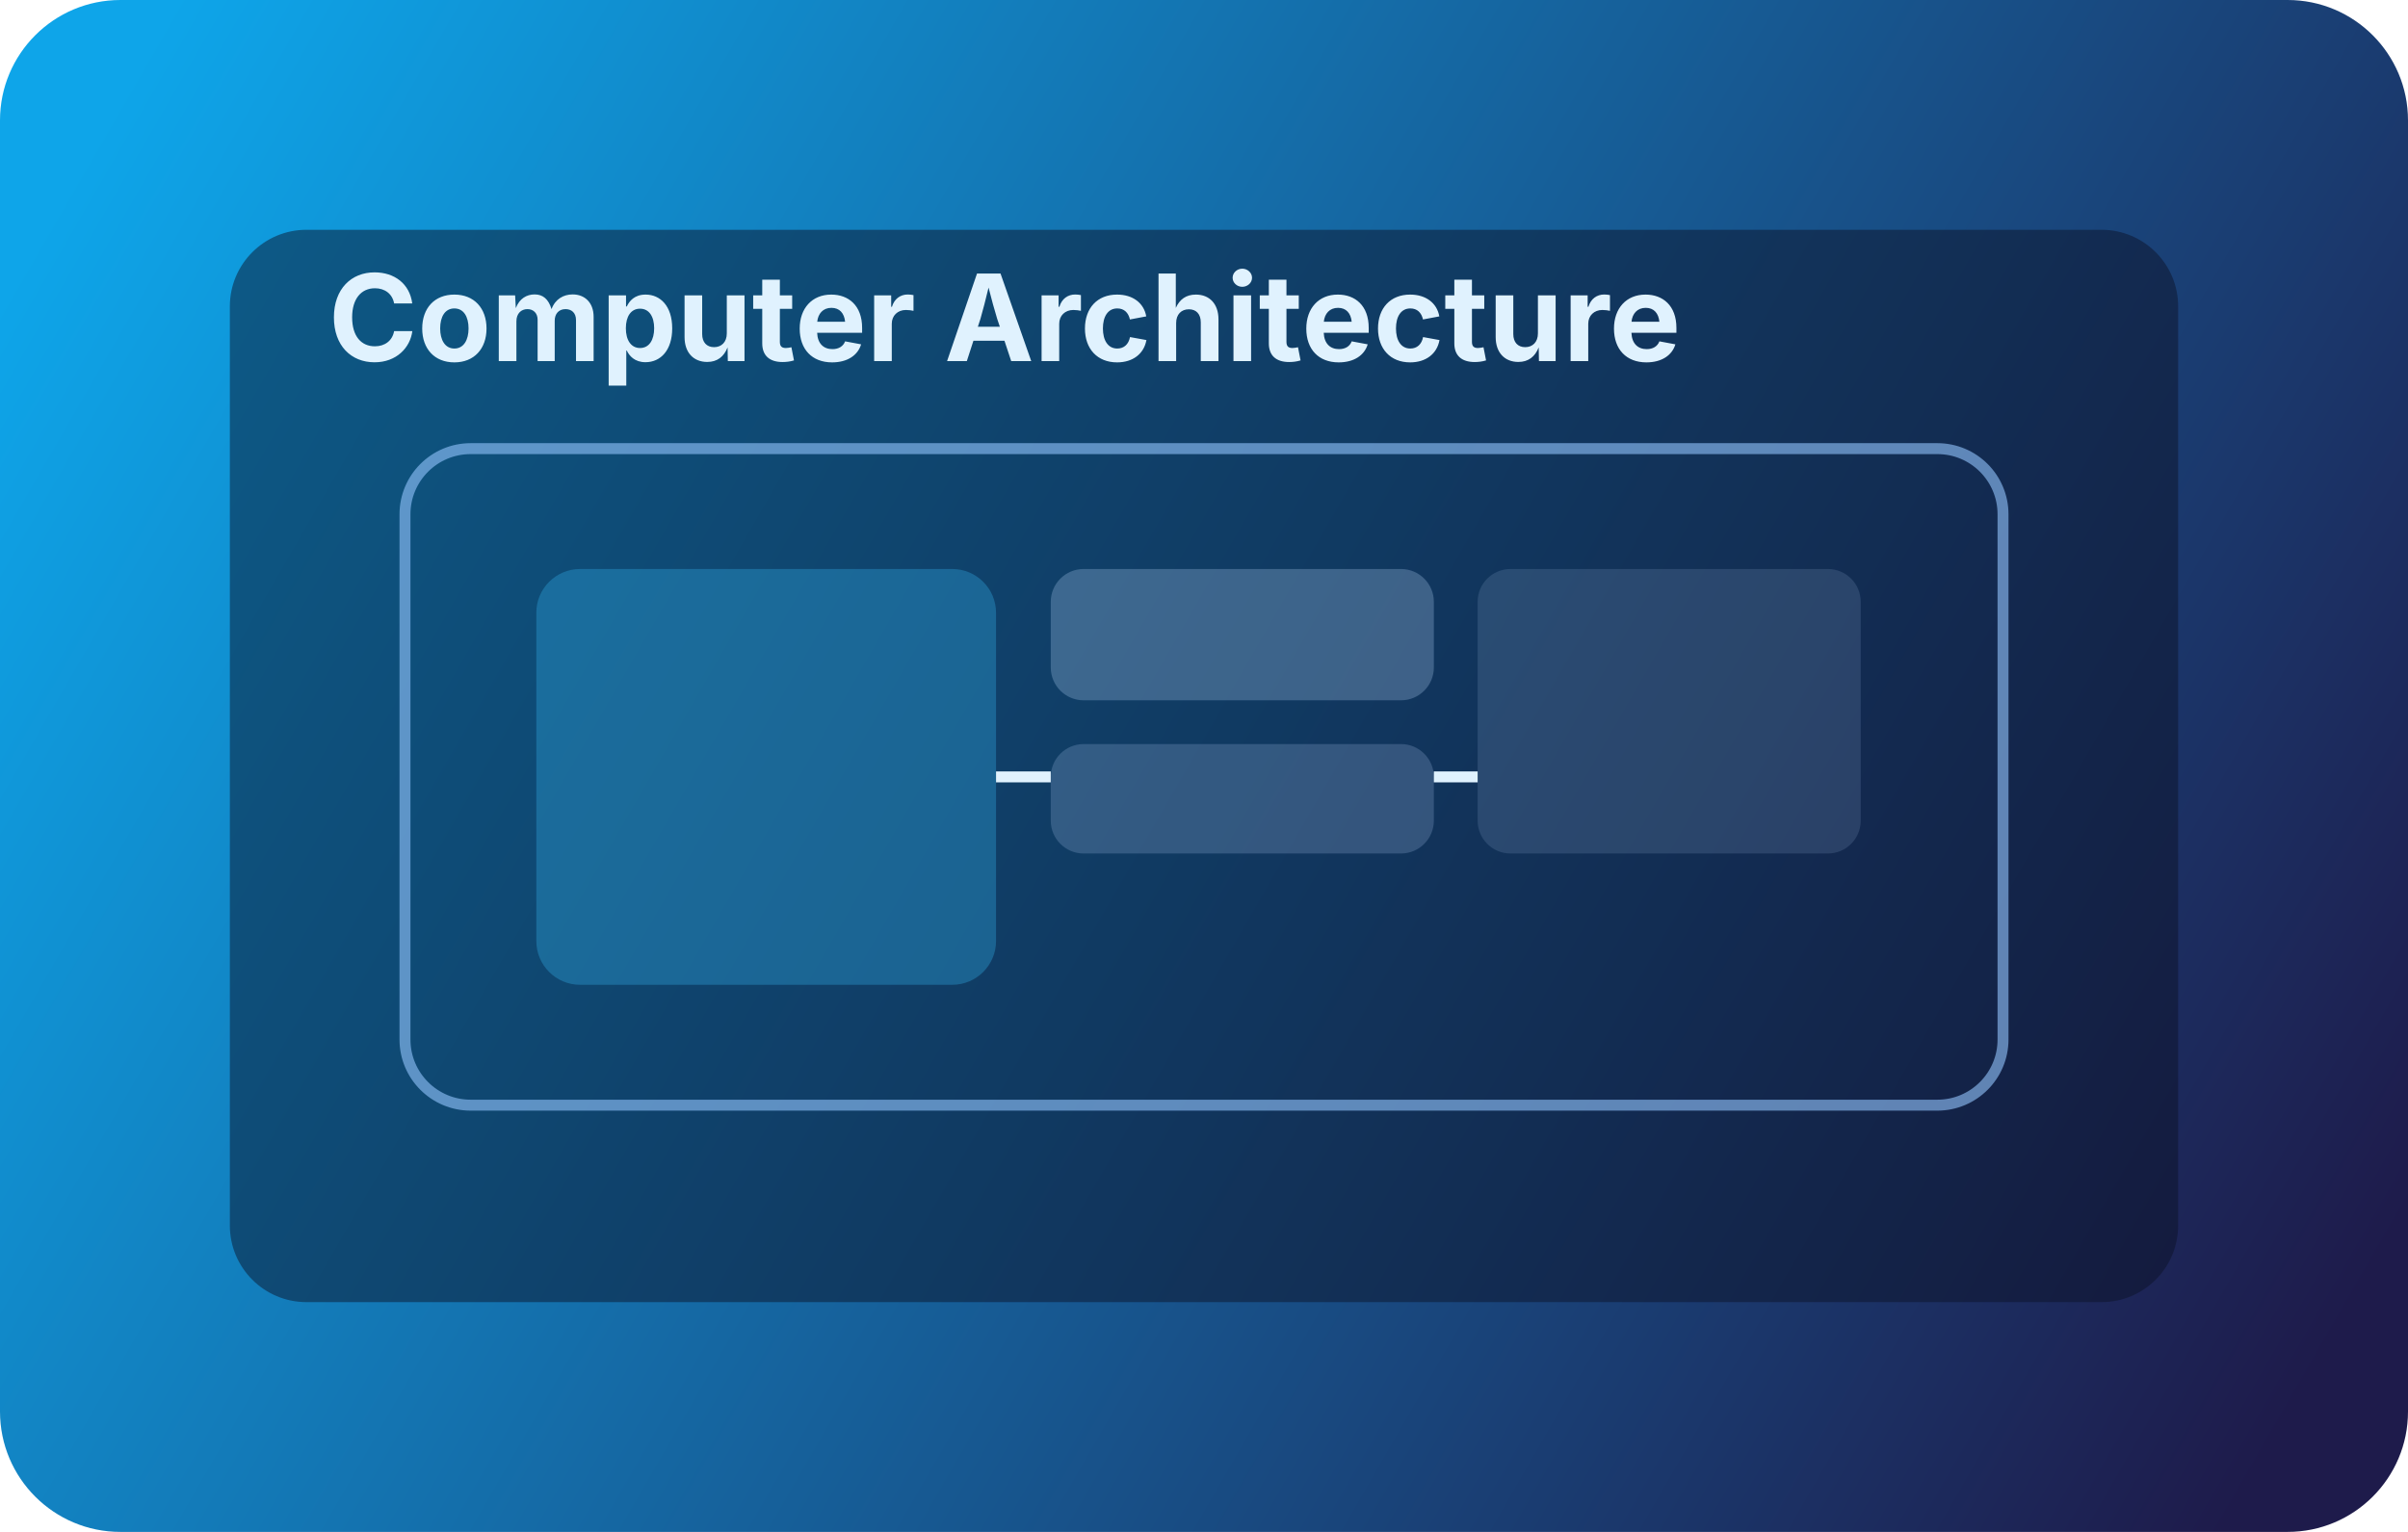
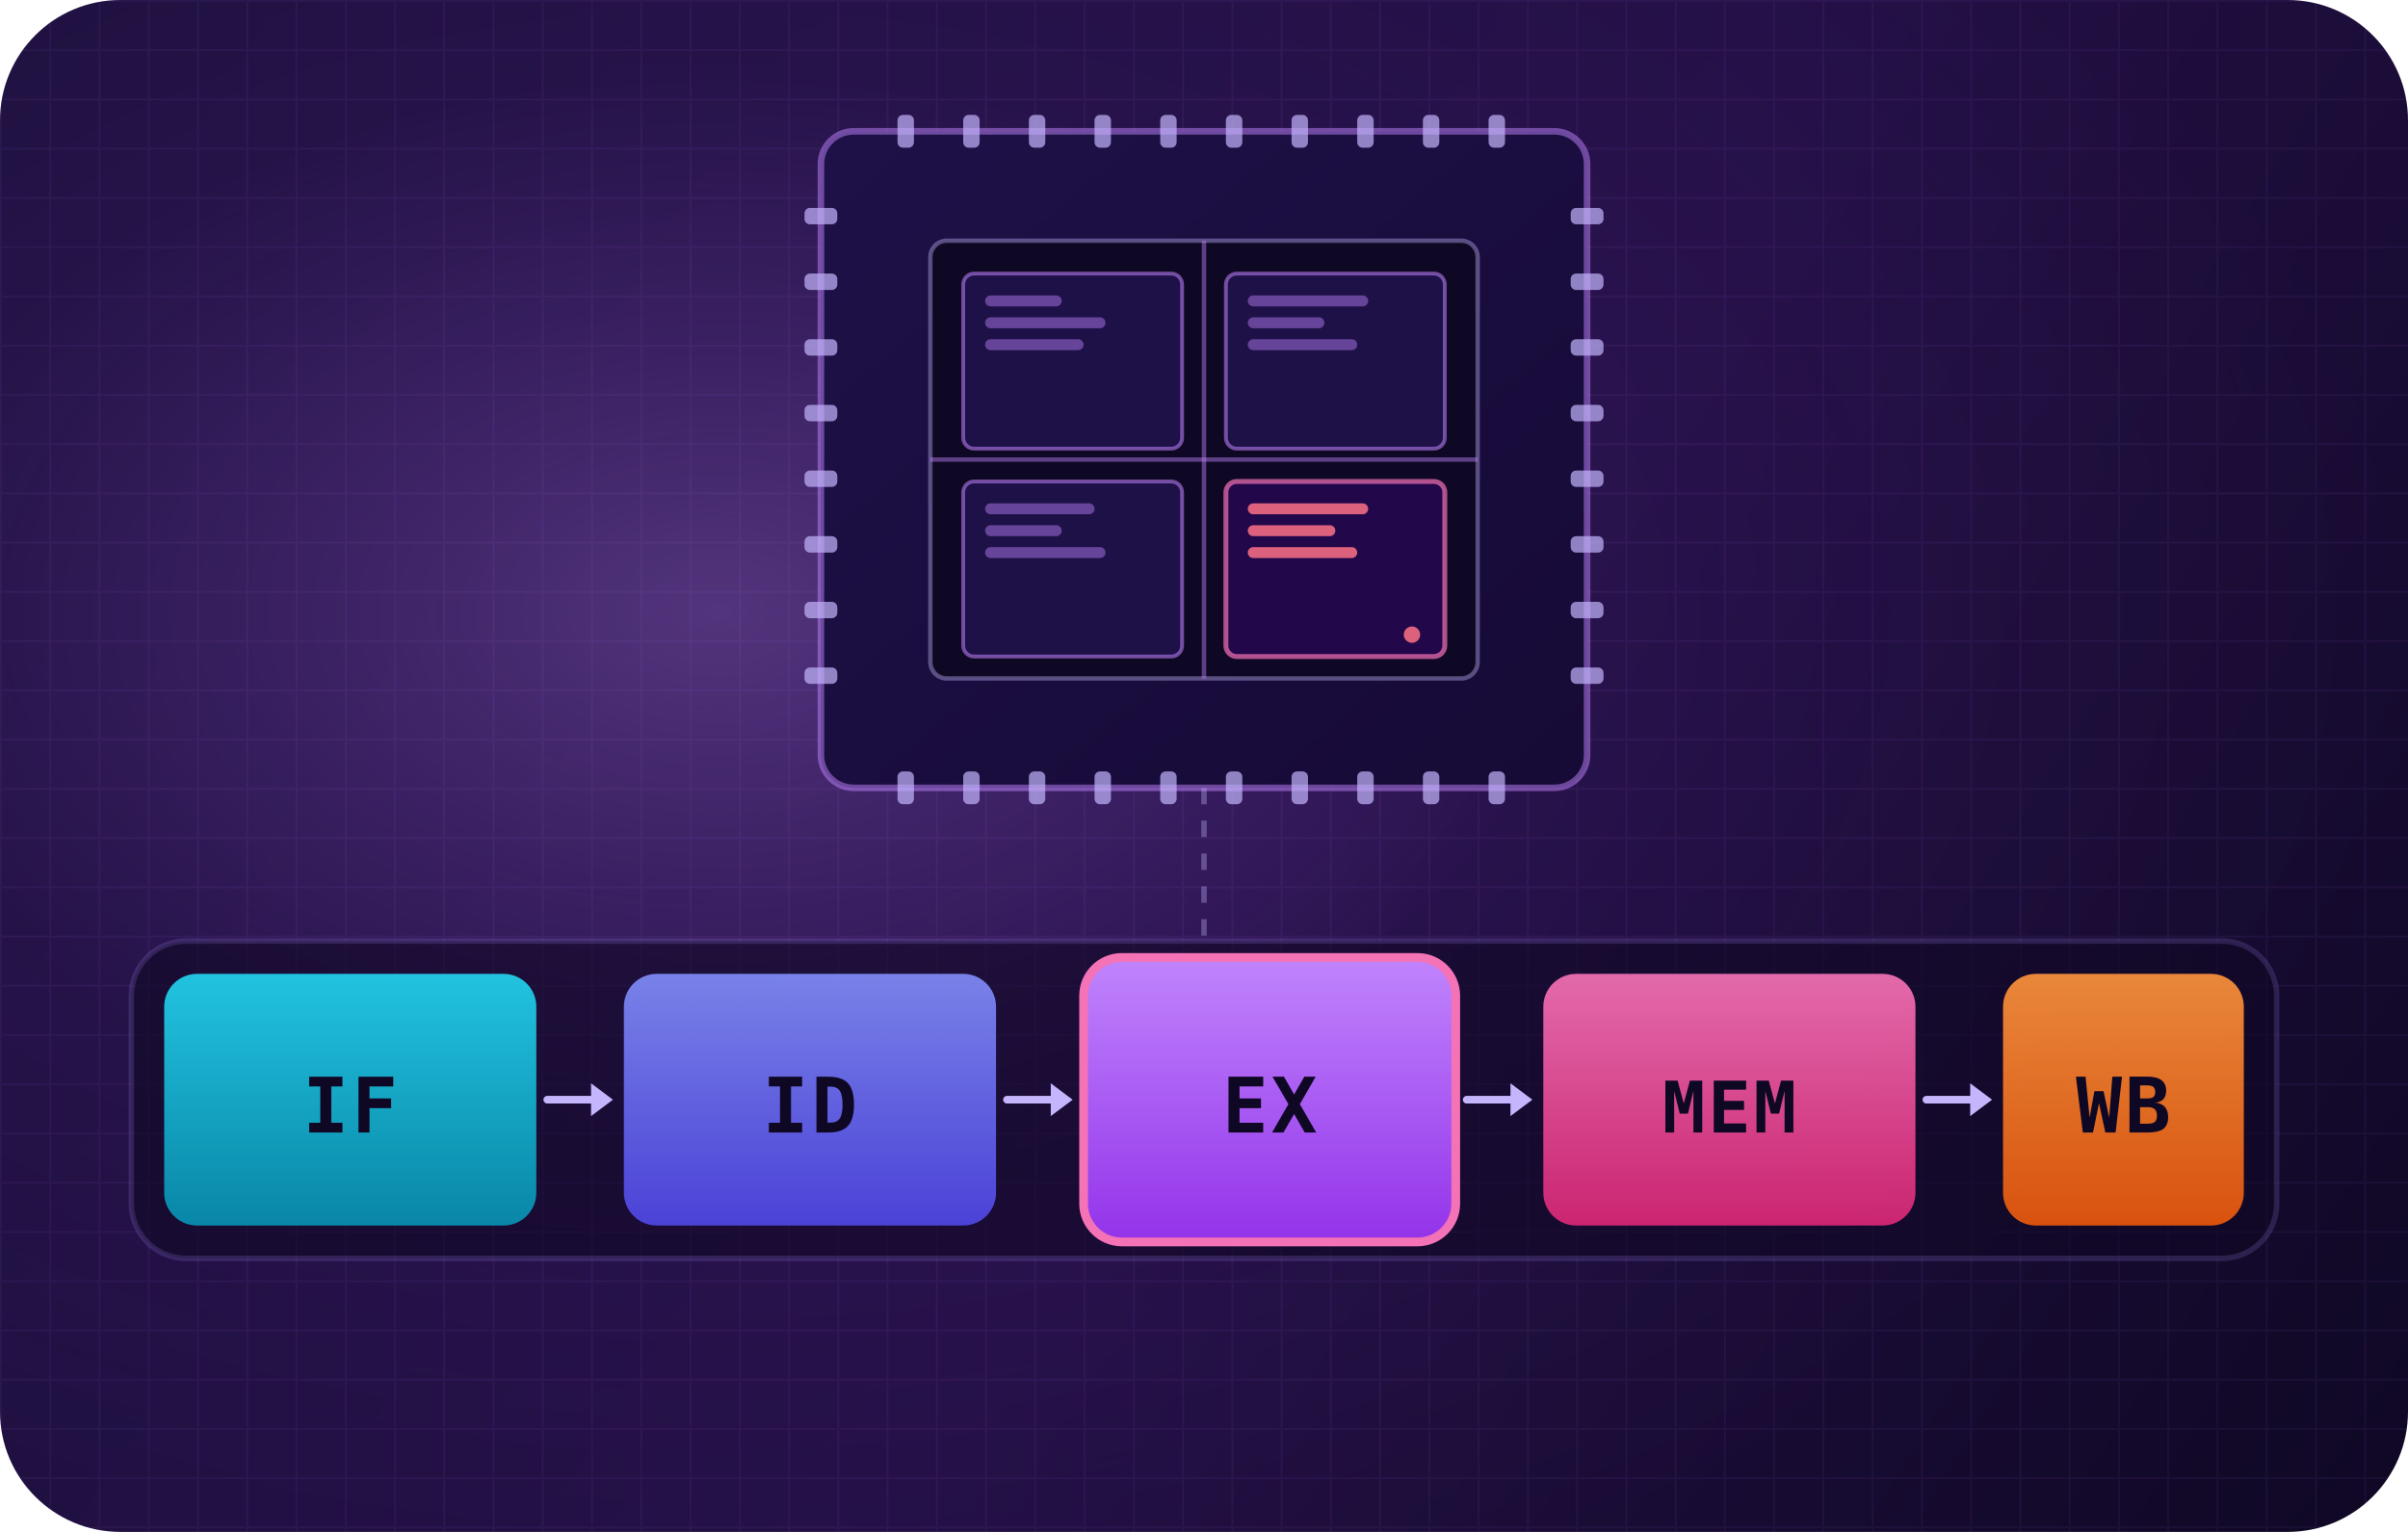
- <svg xmlns="http://www.w3.org/2000/svg" width="440" height="280" viewBox="0 0 440 280" fill="none">
+ <svg xmlns="http://www.w3.org/2000/svg" viewBox="0 0 440 280" role="img" aria-label="Computer Architecture — chip die and pipeline">
  <defs>
-     <linearGradient id="bg-ca" x1="18" y1="24" x2="420" y2="256" gradientUnits="userSpaceOnUse">
-       <stop stop-color="#0EA5E9" />
-       <stop offset="1" stop-color="#1E1B4B" />
+     <linearGradient id="ca-bg" x1="0" y1="0" x2="440" y2="280" gradientUnits="userSpaceOnUse">
+       <stop offset="0" stop-color="#1a0f3a" />
+       <stop offset="0.55" stop-color="#220f44" />
+       <stop offset="1" stop-color="#0f0824" />
+     </linearGradient>
+     <radialGradient id="ca-glow" cx="0.3" cy="0.4" r="0.7">
+       <stop offset="0" stop-color="#c084fc" stop-opacity="0.32" />
+       <stop offset="0.5" stop-color="#a855f7" stop-opacity="0.06" />
+       <stop offset="1" stop-color="#a855f7" stop-opacity="0" />
+     </radialGradient>
+     <pattern id="ca-grid" x="0" y="0" width="9" height="9" patternUnits="userSpaceOnUse">
+       <path d="M 9 0 L 0 0 0 9" fill="none" stroke="#c084fc" stroke-opacity="0.06" stroke-width="0.7" />
+     </pattern>
+     <linearGradient id="ca-die" x1="0" y1="0" x2="1" y2="1">
+       <stop offset="0" stop-color="#1e1148" />
+       <stop offset="1" stop-color="#160a36" />
+     </linearGradient>
+     <linearGradient id="ca-stage1" x1="0" y1="0" x2="0" y2="1">
+       <stop offset="0" stop-color="#22d3ee" />
+       <stop offset="1" stop-color="#0891b2" />
+     </linearGradient>
+     <linearGradient id="ca-stage2" x1="0" y1="0" x2="0" y2="1">
+       <stop offset="0" stop-color="#818cf8" />
+       <stop offset="1" stop-color="#4f46e5" />
+     </linearGradient>
+     <linearGradient id="ca-stage3" x1="0" y1="0" x2="0" y2="1">
+       <stop offset="0" stop-color="#c084fc" />
+       <stop offset="1" stop-color="#9333ea" />
+     </linearGradient>
+     <linearGradient id="ca-stage4" x1="0" y1="0" x2="0" y2="1">
+       <stop offset="0" stop-color="#f472b6" />
+       <stop offset="1" stop-color="#db2777" />
+     </linearGradient>
+     <linearGradient id="ca-stage5" x1="0" y1="0" x2="0" y2="1">
+       <stop offset="0" stop-color="#fb923c" />
+       <stop offset="1" stop-color="#ea580c" />
    </linearGradient>
  </defs>
-   <rect width="440" height="280" rx="22" fill="url(#bg-ca)" />
-   <rect x="42" y="42" width="356" height="196" rx="14" fill="#0B1226" fill-opacity="0.48" />
-   <rect x="74" y="82" width="292" height="120" rx="12" stroke="#93C5FD" stroke-opacity="0.6" stroke-width="2" />
-   <rect x="98" y="104" width="84" height="76" rx="8" fill="#38BDF8" fill-opacity="0.3" />
-   <rect x="192" y="104" width="70" height="24" rx="6" fill="#BFDBFE" fill-opacity="0.26" />
-   <rect x="192" y="136" width="70" height="20" rx="6" fill="#BFDBFE" fill-opacity="0.2" />
-   <rect x="270" y="104" width="70" height="52" rx="6" fill="#BFDBFE" fill-opacity="0.14" />
-   <path d="M182 142H192" stroke="#E0F2FE" stroke-width="2" />
-   <path d="M262 142H270" stroke="#E0F2FE" stroke-width="2" />
-   <text x="60" y="66" fill="#E0F2FE" font-size="22" font-family="Inter, Arial, sans-serif" font-weight="700">Computer Architecture</text>
+   <rect width="440" height="280" rx="22" fill="url(#ca-bg)" />
+   <rect width="440" height="280" rx="22" fill="url(#ca-grid)" />
+   <rect width="440" height="280" rx="22" fill="url(#ca-glow)" />
+   <g transform="translate(150 24)">
+     <rect x="0" y="0" width="140" height="120" rx="6" fill="url(#ca-die)" stroke="#c084fc" stroke-opacity="0.5" stroke-width="1.2" />
+     <g fill="#c4b5fd" fill-opacity="0.7">
+       <rect x="14" y="-3" width="3" height="6" rx="1" />
+       <rect x="26" y="-3" width="3" height="6" rx="1" />
+       <rect x="38" y="-3" width="3" height="6" rx="1" />
+       <rect x="50" y="-3" width="3" height="6" rx="1" />
+       <rect x="62" y="-3" width="3" height="6" rx="1" />
+       <rect x="74" y="-3" width="3" height="6" rx="1" />
+       <rect x="86" y="-3" width="3" height="6" rx="1" />
+       <rect x="98" y="-3" width="3" height="6" rx="1" />
+       <rect x="110" y="-3" width="3" height="6" rx="1" />
+       <rect x="122" y="-3" width="3" height="6" rx="1" />
+       <rect x="14" y="117" width="3" height="6" rx="1" />
+       <rect x="26" y="117" width="3" height="6" rx="1" />
+       <rect x="38" y="117" width="3" height="6" rx="1" />
+       <rect x="50" y="117" width="3" height="6" rx="1" />
+       <rect x="62" y="117" width="3" height="6" rx="1" />
+       <rect x="74" y="117" width="3" height="6" rx="1" />
+       <rect x="86" y="117" width="3" height="6" rx="1" />
+       <rect x="98" y="117" width="3" height="6" rx="1" />
+       <rect x="110" y="117" width="3" height="6" rx="1" />
+       <rect x="122" y="117" width="3" height="6" rx="1" />
+       <rect x="-3" y="14" width="6" height="3" rx="1" />
+       <rect x="-3" y="26" width="6" height="3" rx="1" />
+       <rect x="-3" y="38" width="6" height="3" rx="1" />
+       <rect x="-3" y="50" width="6" height="3" rx="1" />
+       <rect x="-3" y="62" width="6" height="3" rx="1" />
+       <rect x="-3" y="74" width="6" height="3" rx="1" />
+       <rect x="-3" y="86" width="6" height="3" rx="1" />
+       <rect x="-3" y="98" width="6" height="3" rx="1" />
+       <rect x="137" y="14" width="6" height="3" rx="1" />
+       <rect x="137" y="26" width="6" height="3" rx="1" />
+       <rect x="137" y="38" width="6" height="3" rx="1" />
+       <rect x="137" y="50" width="6" height="3" rx="1" />
+       <rect x="137" y="62" width="6" height="3" rx="1" />
+       <rect x="137" y="74" width="6" height="3" rx="1" />
+       <rect x="137" y="86" width="6" height="3" rx="1" />
+       <rect x="137" y="98" width="6" height="3" rx="1" />
+     </g>
+     <rect x="20" y="20" width="100" height="80" rx="3" fill="#0f0824" stroke="#c4b5fd" stroke-opacity="0.4" stroke-width="0.8" />
+     <rect x="26" y="26" width="40" height="32" rx="2" fill="#1e1148" stroke="#c084fc" stroke-opacity="0.55" stroke-width="0.7" />
+     <rect x="74" y="26" width="40" height="32" rx="2" fill="#1e1148" stroke="#c084fc" stroke-opacity="0.55" stroke-width="0.7" />
+     <rect x="26" y="64" width="40" height="32" rx="2" fill="#1e1148" stroke="#c084fc" stroke-opacity="0.55" stroke-width="0.7" />
+     <rect x="74" y="64" width="40" height="32" rx="2" fill="#22074a" stroke="#f472b6" stroke-opacity="0.7" stroke-width="0.9" />
+     <g fill="#c084fc" fill-opacity="0.45">
+       <rect x="30" y="30" width="14" height="2" rx="1" />
+       <rect x="30" y="34" width="22" height="2" rx="1" />
+       <rect x="30" y="38" width="18" height="2" rx="1" />
+       <rect x="78" y="30" width="22" height="2" rx="1" />
+       <rect x="78" y="34" width="14" height="2" rx="1" />
+       <rect x="78" y="38" width="20" height="2" rx="1" />
+       <rect x="30" y="68" width="20" height="2" rx="1" />
+       <rect x="30" y="72" width="14" height="2" rx="1" />
+       <rect x="30" y="76" width="22" height="2" rx="1" />
+     </g>
+     <g fill="#fb7185" fill-opacity="0.85">
+       <rect x="78" y="68" width="22" height="2" rx="1" />
+       <rect x="78" y="72" width="16" height="2" rx="1" />
+       <rect x="78" y="76" width="20" height="2" rx="1" />
+       <circle cx="108" cy="92" r="1.5" />
+     </g>
+     <line x1="70" y1="20" x2="70" y2="100" stroke="#c084fc" stroke-opacity="0.45" stroke-width="0.8" />
+     <line x1="20" y1="60" x2="120" y2="60" stroke="#c084fc" stroke-opacity="0.45" stroke-width="0.8" />
+   </g>
+   <g transform="translate(30 178)">
+     <rect x="-6" y="-6" width="392" height="58" rx="10" fill="#0f0824" fill-opacity="0.6" stroke="#a78bfa" stroke-opacity="0.18" />
+     <rect x="0" y="0" width="68" height="46" rx="6" fill="url(#ca-stage1)" fill-opacity="0.92" />
+     <text x="34" y="29" text-anchor="middle" font-family="ui-monospace, SFMono-Regular, Menlo, monospace" font-size="14" font-weight="700" fill="#0f0824" letter-spacing="0.5">IF</text>
+     <path d="M 70 23 L 80 23" stroke="#c4b5fd" stroke-width="1.4" stroke-linecap="round" />
+     <path d="M 78 20 L 82 23 L 78 26 Z" fill="#c4b5fd" />
+     <rect x="84" y="0" width="68" height="46" rx="6" fill="url(#ca-stage2)" fill-opacity="0.92" />
+     <text x="118" y="29" text-anchor="middle" font-family="ui-monospace, SFMono-Regular, Menlo, monospace" font-size="14" font-weight="700" fill="#0f0824" letter-spacing="0.5">ID</text>
+     <path d="M 154 23 L 164 23" stroke="#c4b5fd" stroke-width="1.4" stroke-linecap="round" />
+     <path d="M 162 20 L 166 23 L 162 26 Z" fill="#c4b5fd" />
+     <rect x="168" y="-3" width="68" height="52" rx="7" fill="url(#ca-stage3)" stroke="#f472b6" stroke-width="1.6" />
+     <text x="202" y="29" text-anchor="middle" font-family="ui-monospace, SFMono-Regular, Menlo, monospace" font-size="14" font-weight="700" fill="#0f0824" letter-spacing="0.5">EX</text>
+     <path d="M 238 23 L 248 23" stroke="#c4b5fd" stroke-width="1.4" stroke-linecap="round" />
+     <path d="M 246 20 L 250 23 L 246 26 Z" fill="#c4b5fd" />
+     <rect x="252" y="0" width="68" height="46" rx="6" fill="url(#ca-stage4)" fill-opacity="0.92" />
+     <text x="286" y="29" text-anchor="middle" font-family="ui-monospace, SFMono-Regular, Menlo, monospace" font-size="13" font-weight="700" fill="#0f0824" letter-spacing="0.5">MEM</text>
+     <path d="M 322 23 L 332 23" stroke="#c4b5fd" stroke-width="1.4" stroke-linecap="round" />
+     <path d="M 330 20 L 334 23 L 330 26 Z" fill="#c4b5fd" />
+     <rect x="336" y="0" width="44" height="46" rx="6" fill="url(#ca-stage5)" fill-opacity="0.92" />
+     <text x="358" y="29" text-anchor="middle" font-family="ui-monospace, SFMono-Regular, Menlo, monospace" font-size="14" font-weight="700" fill="#0f0824" letter-spacing="0.5">WB</text>
+   </g>
+   <line x1="220" y1="144" x2="220" y2="172" stroke="#c4b5fd" stroke-opacity="0.35" stroke-width="1" stroke-dasharray="3 3" />
</svg>
